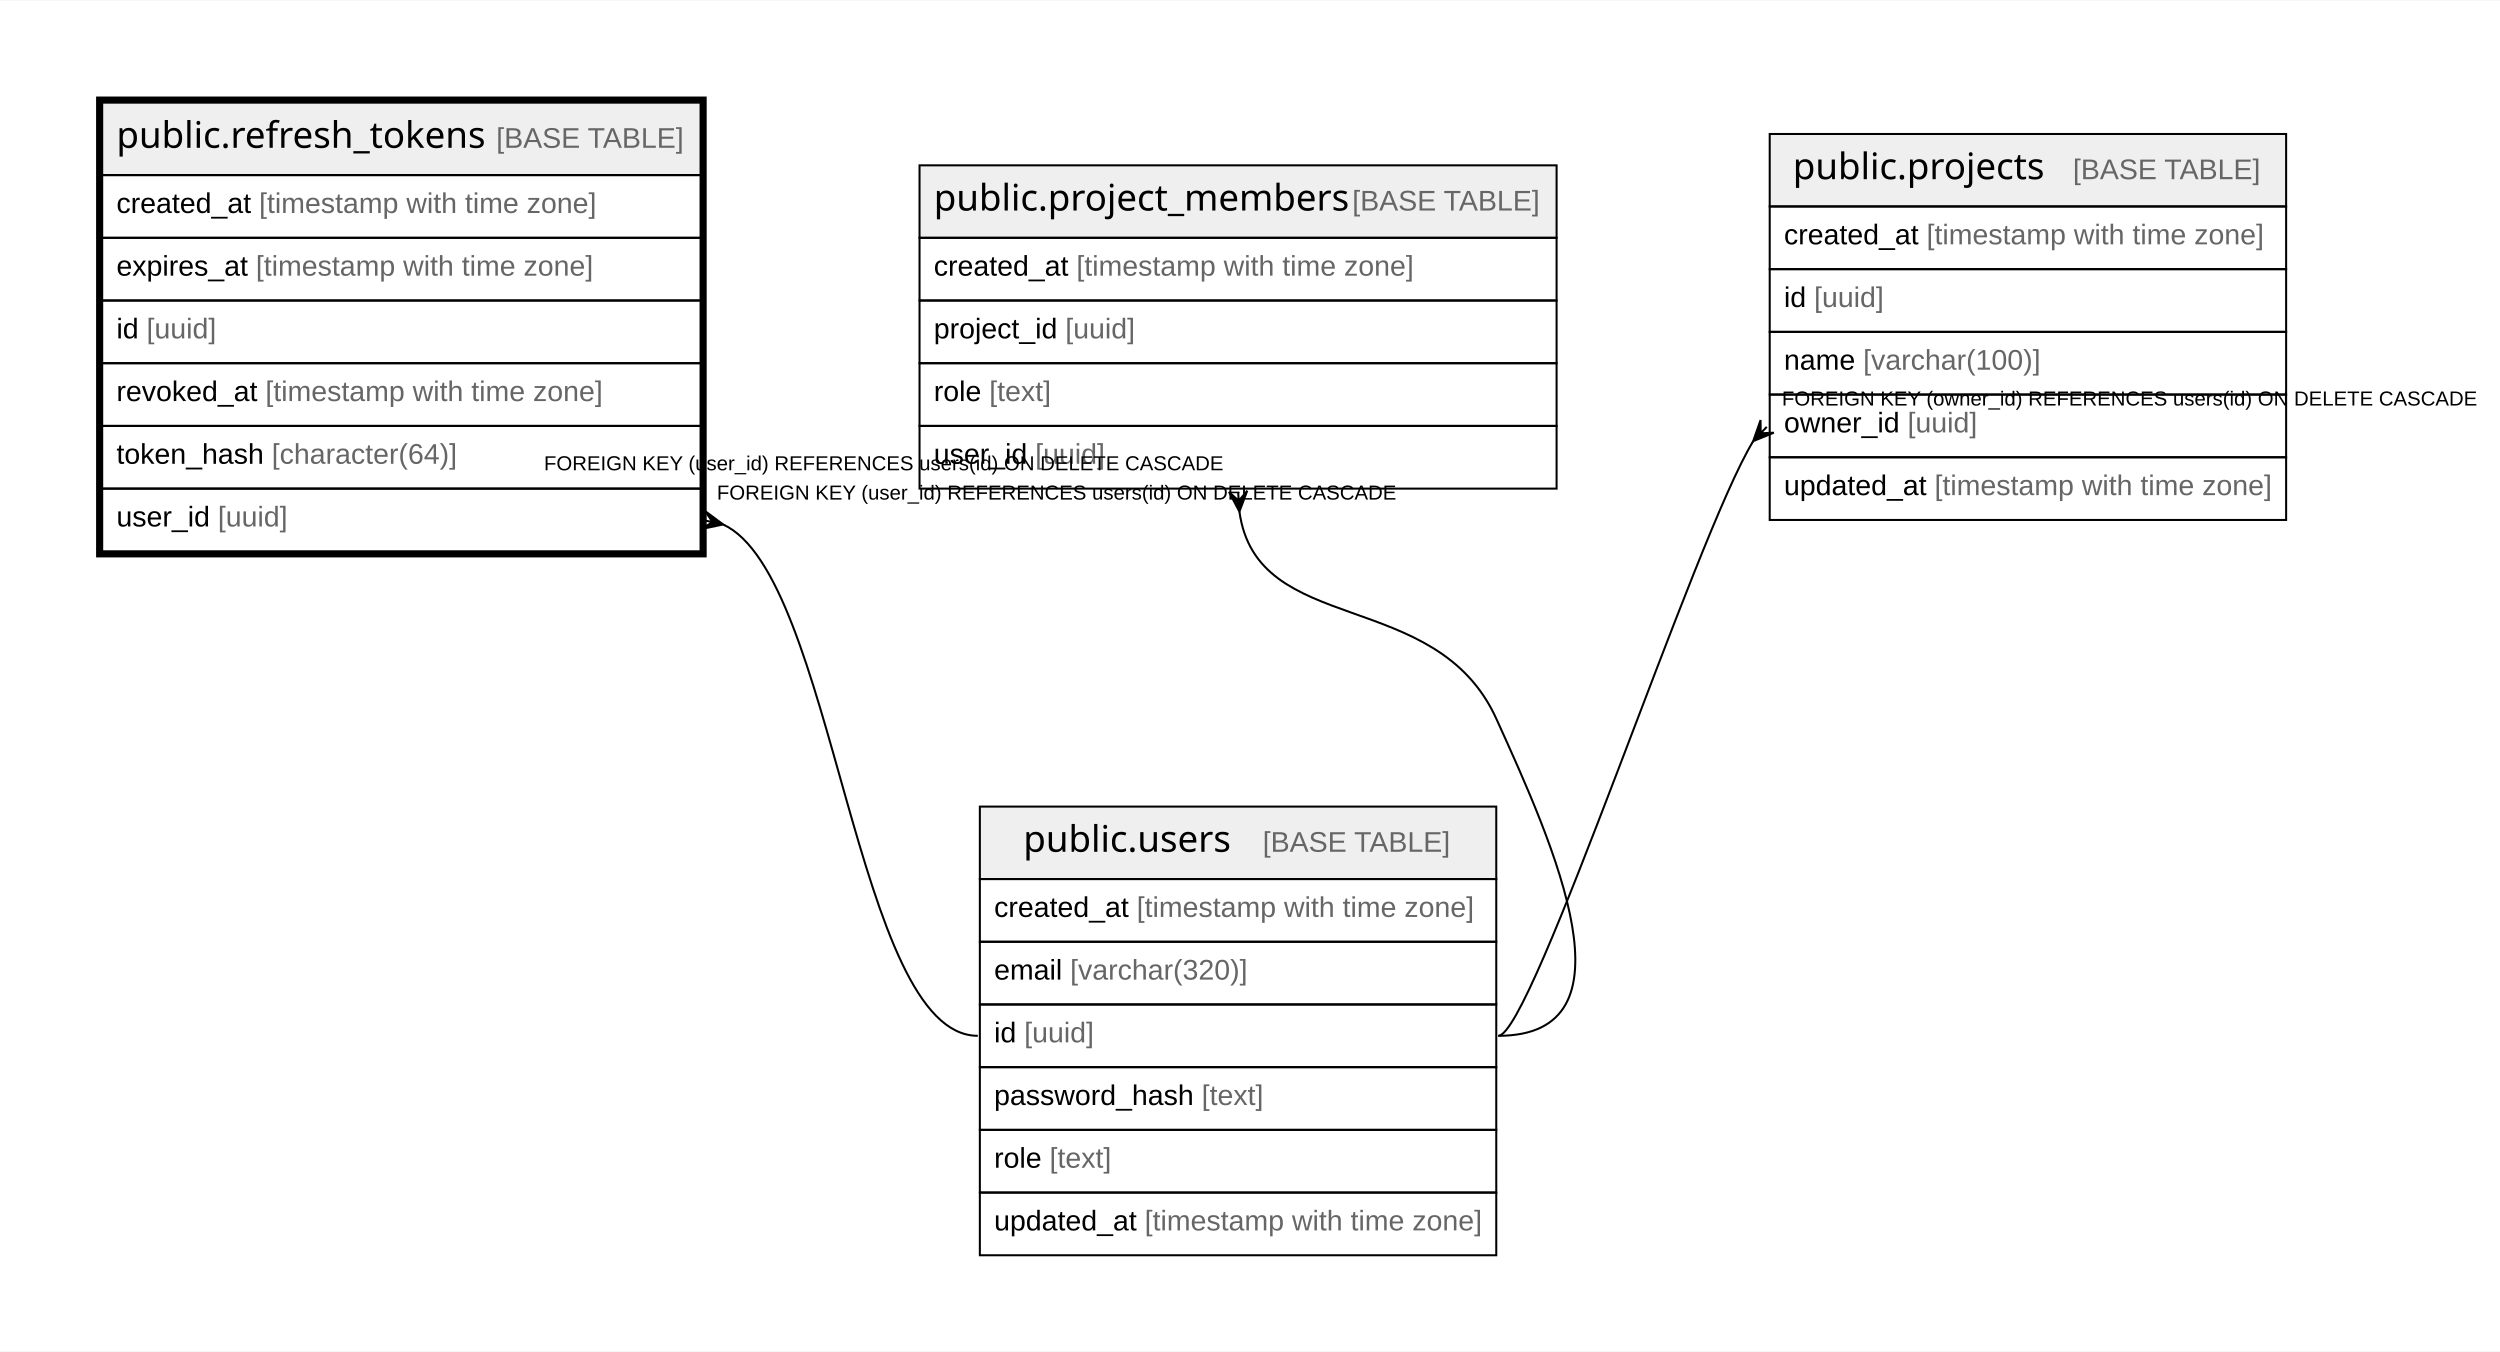
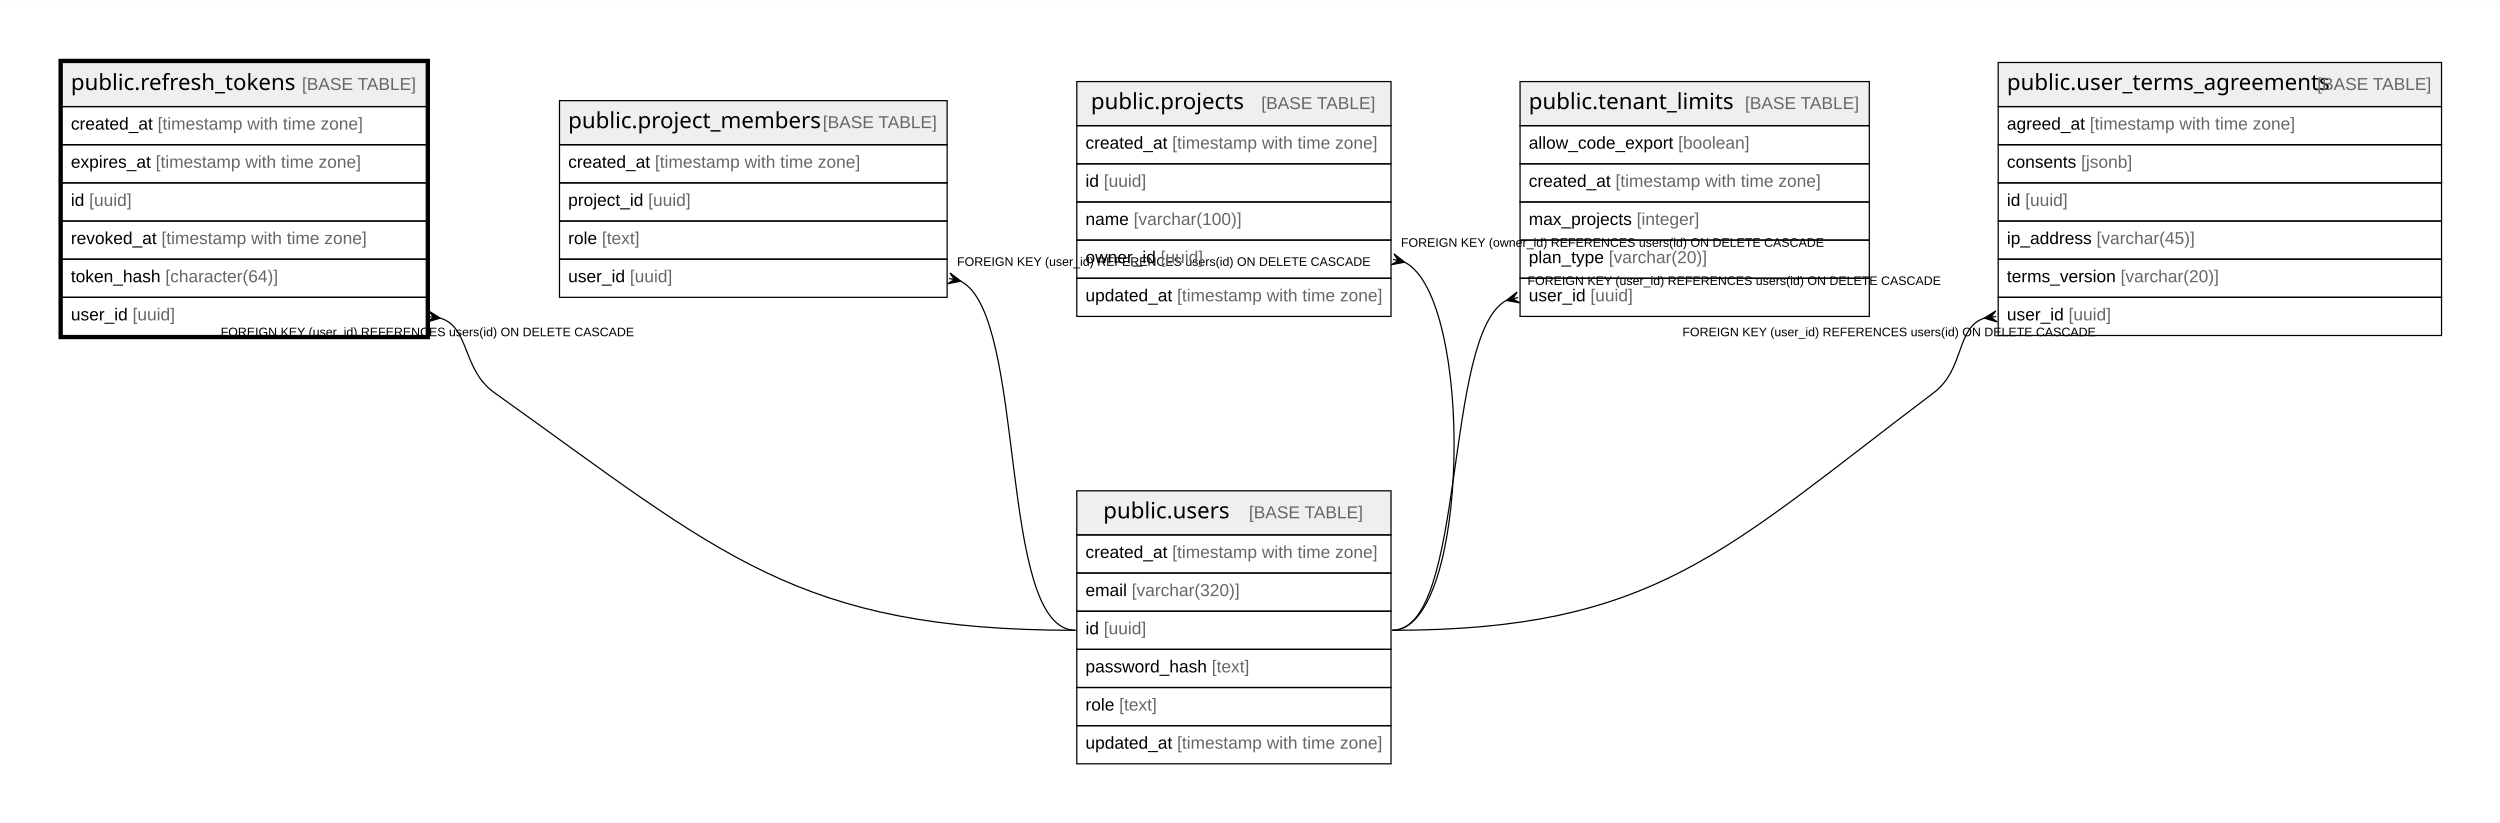
- <svg xmlns="http://www.w3.org/2000/svg" width="1228pt" height="664pt" viewBox="0.00 0.00 1228.07 663.60">
+ <svg xmlns="http://www.w3.org/2000/svg" width="2018pt" height="664pt" viewBox="0.00 0.00 2018.33 663.60">
  <g id="graph0" class="graph" transform="scale(1 1) rotate(0) translate(4 659.6)">
-     <polygon fill="white" stroke="none" points="-4,4 -4,-659.6 1224.07,-659.6 1224.07,4 -4,4" />
+     <polygon fill="white" stroke="none" points="-4,4 -4,-659.6 2014.33,-659.6 2014.33,4 -4,4" />
    <g id="node1" class="node">
      <polygon fill="#efefef" stroke="none" points="46.2,-573.8 46.2,-609.4 340.14,-609.4 340.14,-573.8 46.2,-573.8" />
      <polygon fill="none" stroke="black" points="46.2,-573.8 46.2,-609.4 340.14,-609.4 340.14,-573.8 46.2,-573.8" />
      <text text-anchor="start" x="53.2" y="-587.2" font-family="Arial Bold" font-size="18.00">public.refresh_tokens</text>
      <text text-anchor="start" x="208.65" y="-587.2" font-family="Arial" font-size="14.00">    </text>
      <text text-anchor="start" x="239.77" y="-587.2" font-family="Arial" font-size="14.00" fill="#666666">[BASE TABLE]</text>
      <polygon fill="none" stroke="black" points="46.2,-543 46.2,-573.8 340.14,-573.8 340.14,-543 46.2,-543" />
      <text text-anchor="start" x="53.2" y="-555.2" font-family="Arial" font-size="14.00">created_at </text>
      <text text-anchor="start" x="123.25" y="-555.2" font-family="Arial" font-size="14.00" fill="#666666">[timestamp with time zone]</text>
      <polygon fill="none" stroke="black" points="46.2,-512.2 46.2,-543 340.14,-543 340.14,-512.2 46.2,-512.2" />
      <text text-anchor="start" x="53.2" y="-524.4" font-family="Arial" font-size="14.00">expires_at </text>
      <text text-anchor="start" x="121.68" y="-524.4" font-family="Arial" font-size="14.00" fill="#666666">[timestamp with time zone]</text>
      <polygon fill="none" stroke="black" points="46.2,-481.4 46.2,-512.2 340.14,-512.2 340.14,-481.4 46.2,-481.4" />
      <text text-anchor="start" x="53.2" y="-493.6" font-family="Arial" font-size="14.00">id </text>
      <text text-anchor="start" x="67.99" y="-493.6" font-family="Arial" font-size="14.00" fill="#666666">[uuid]</text>
      <polygon fill="none" stroke="black" points="46.2,-450.6 46.2,-481.4 340.14,-481.4 340.14,-450.6 46.2,-450.6" />
      <text text-anchor="start" x="53.2" y="-462.8" font-family="Arial" font-size="14.00">revoked_at </text>
      <text text-anchor="start" x="126.36" y="-462.8" font-family="Arial" font-size="14.00" fill="#666666">[timestamp with time zone]</text>
      <polygon fill="none" stroke="black" points="46.2,-419.8 46.2,-450.6 340.14,-450.6 340.14,-419.8 46.2,-419.8" />
      <text text-anchor="start" x="53.2" y="-432" font-family="Arial" font-size="14.00">token_hash </text>
      <text text-anchor="start" x="129.48" y="-432" font-family="Arial" font-size="14.00" fill="#666666">[character(64)]</text>
      <polygon fill="none" stroke="black" points="46.2,-389 46.2,-419.8 340.14,-419.8 340.14,-389 46.2,-389" />
      <text text-anchor="start" x="53.2" y="-401.2" font-family="Arial" font-size="14.00">user_id </text>
      <text text-anchor="start" x="103.01" y="-401.2" font-family="Arial" font-size="14.00" fill="#666666">[uuid]</text>
      <polygon fill="none" stroke="black" stroke-width="3" points="44.7,-387.5 44.7,-610.9 341.64,-610.9 341.64,-387.5 44.7,-387.5" />
    </g>
    <g id="node2" class="node">
-       <polygon fill="#efefef" stroke="none" points="477.33,-228 477.33,-263.6 731.01,-263.6 731.01,-228 477.33,-228" />
-       <polygon fill="none" stroke="black" points="477.33,-228 477.33,-263.6 731.01,-263.6 731.01,-228 477.33,-228" />
-       <text text-anchor="start" x="498.68" y="-241.4" font-family="Arial Bold" font-size="18.00">public.users</text>
-       <text text-anchor="start" x="585.17" y="-241.4" font-family="Arial" font-size="14.00">    </text>
-       <text text-anchor="start" x="616.29" y="-241.4" font-family="Arial" font-size="14.00" fill="#666666">[BASE TABLE]</text>
-       <polygon fill="none" stroke="black" points="477.33,-197.2 477.33,-228 731.01,-228 731.01,-197.2 477.33,-197.2" />
-       <text text-anchor="start" x="484.33" y="-209.4" font-family="Arial" font-size="14.00">created_at </text>
-       <text text-anchor="start" x="554.38" y="-209.4" font-family="Arial" font-size="14.00" fill="#666666">[timestamp with time zone]</text>
-       <polygon fill="none" stroke="black" points="477.33,-166.4 477.33,-197.2 731.01,-197.2 731.01,-166.4 477.33,-166.4" />
-       <text text-anchor="start" x="484.33" y="-178.6" font-family="Arial" font-size="14.00">email </text>
-       <text text-anchor="start" x="521.67" y="-178.6" font-family="Arial" font-size="14.00" fill="#666666">[varchar(320)]</text>
-       <polygon fill="none" stroke="black" points="477.33,-135.6 477.33,-166.4 731.01,-166.4 731.01,-135.6 477.33,-135.6" />
-       <text text-anchor="start" x="484.33" y="-147.8" font-family="Arial" font-size="14.00">id </text>
-       <text text-anchor="start" x="499.12" y="-147.8" font-family="Arial" font-size="14.00" fill="#666666">[uuid]</text>
-       <polygon fill="none" stroke="black" points="477.33,-104.8 477.33,-135.6 731.01,-135.6 731.01,-104.8 477.33,-104.8" />
-       <text text-anchor="start" x="484.33" y="-117" font-family="Arial" font-size="14.00">password_hash </text>
-       <text text-anchor="start" x="586.28" y="-117" font-family="Arial" font-size="14.00" fill="#666666">[text]</text>
-       <polygon fill="none" stroke="black" points="477.33,-74 477.33,-104.8 731.01,-104.8 731.01,-74 477.33,-74" />
-       <text text-anchor="start" x="484.33" y="-86.2" font-family="Arial" font-size="14.00">role </text>
-       <text text-anchor="start" x="511.56" y="-86.2" font-family="Arial" font-size="14.00" fill="#666666">[text]</text>
-       <polygon fill="none" stroke="black" points="477.33,-43.2 477.33,-74 731.01,-74 731.01,-43.2 477.33,-43.2" />
-       <text text-anchor="start" x="484.33" y="-55.4" font-family="Arial" font-size="14.00">updated_at </text>
-       <text text-anchor="start" x="558.29" y="-55.4" font-family="Arial" font-size="14.00" fill="#666666">[timestamp with time zone]</text>
+       <polygon fill="#efefef" stroke="none" points="865.33,-228 865.33,-263.6 1119.01,-263.6 1119.01,-228 865.33,-228" />
+       <polygon fill="none" stroke="black" points="865.33,-228 865.33,-263.6 1119.01,-263.6 1119.01,-228 865.33,-228" />
+       <text text-anchor="start" x="886.68" y="-241.4" font-family="Arial Bold" font-size="18.00">public.users</text>
+       <text text-anchor="start" x="973.17" y="-241.4" font-family="Arial" font-size="14.00">    </text>
+       <text text-anchor="start" x="1004.29" y="-241.4" font-family="Arial" font-size="14.00" fill="#666666">[BASE TABLE]</text>
+       <polygon fill="none" stroke="black" points="865.33,-197.2 865.33,-228 1119.01,-228 1119.01,-197.2 865.33,-197.2" />
+       <text text-anchor="start" x="872.33" y="-209.4" font-family="Arial" font-size="14.00">created_at </text>
+       <text text-anchor="start" x="942.38" y="-209.4" font-family="Arial" font-size="14.00" fill="#666666">[timestamp with time zone]</text>
+       <polygon fill="none" stroke="black" points="865.33,-166.4 865.33,-197.2 1119.01,-197.2 1119.01,-166.4 865.33,-166.4" />
+       <text text-anchor="start" x="872.33" y="-178.6" font-family="Arial" font-size="14.00">email </text>
+       <text text-anchor="start" x="909.67" y="-178.6" font-family="Arial" font-size="14.00" fill="#666666">[varchar(320)]</text>
+       <polygon fill="none" stroke="black" points="865.33,-135.6 865.33,-166.4 1119.01,-166.4 1119.01,-135.6 865.33,-135.6" />
+       <text text-anchor="start" x="872.33" y="-147.8" font-family="Arial" font-size="14.00">id </text>
+       <text text-anchor="start" x="887.12" y="-147.8" font-family="Arial" font-size="14.00" fill="#666666">[uuid]</text>
+       <polygon fill="none" stroke="black" points="865.33,-104.8 865.33,-135.6 1119.01,-135.6 1119.01,-104.8 865.33,-104.8" />
+       <text text-anchor="start" x="872.33" y="-117" font-family="Arial" font-size="14.00">password_hash </text>
+       <text text-anchor="start" x="974.28" y="-117" font-family="Arial" font-size="14.00" fill="#666666">[text]</text>
+       <polygon fill="none" stroke="black" points="865.33,-74 865.33,-104.8 1119.01,-104.8 1119.01,-74 865.33,-74" />
+       <text text-anchor="start" x="872.33" y="-86.2" font-family="Arial" font-size="14.00">role </text>
+       <text text-anchor="start" x="899.56" y="-86.2" font-family="Arial" font-size="14.00" fill="#666666">[text]</text>
+       <polygon fill="none" stroke="black" points="865.33,-43.2 865.33,-74 1119.01,-74 1119.01,-43.2 865.33,-43.2" />
+       <text text-anchor="start" x="872.33" y="-55.4" font-family="Arial" font-size="14.00">updated_at </text>
+       <text text-anchor="start" x="946.29" y="-55.4" font-family="Arial" font-size="14.00" fill="#666666">[timestamp with time zone]</text>
    </g>
    <g id="edge1" class="edge">
-       <path fill="none" stroke="black" d="M351.13,-402.21C405.96,-377.44 416,-151 476.33,-151" />
-       <polygon fill="black" stroke="black" points="351.24,-402.19 340.5,-399.93 346.03,-403.33 341.79,-404.26 341.79,-404.26 341.79,-404.26 346.03,-403.33 342.43,-408.72 351.24,-402.19" />
-       <text text-anchor="start" x="348.14" y="-414.4" font-family="Arial" font-size="10.00">FOREIGN KEY (user_id) REFERENCES users(id) ON DELETE CASCADE</text>
+       <path fill="none" stroke="black" d="M351.47,-403.03C375.42,-395.78 368.76,-361.63 395.17,-342.8 578.59,-212.02 639.06,-151 864.33,-151" />
+       <polygon fill="black" stroke="black" points="351.39,-403.04 340.88,-399.9 346.1,-403.74 341.8,-404.31 341.8,-404.31 341.8,-404.31 346.1,-403.74 342.07,-408.82 351.39,-403.04" />
+       <text text-anchor="start" x="174.16" y="-388.4" font-family="Arial" font-size="10.00">FOREIGN KEY (user_id) REFERENCES users(id) ON DELETE CASCADE</text>
    </g>
    <g id="node3" class="node">
      <polygon fill="#efefef" stroke="none" points="447.7,-543 447.7,-578.6 760.64,-578.6 760.64,-543 447.7,-543" />
      <polygon fill="none" stroke="black" points="447.7,-543 447.7,-578.6 760.64,-578.6 760.64,-543 447.7,-543" />
      <text text-anchor="start" x="454.7" y="-556.4" font-family="Arial Bold" font-size="18.00">public.project_members</text>
      <text text-anchor="start" x="629.15" y="-556.4" font-family="Arial" font-size="14.00">    </text>
      <text text-anchor="start" x="660.27" y="-556.4" font-family="Arial" font-size="14.00" fill="#666666">[BASE TABLE]</text>
      <polygon fill="none" stroke="black" points="447.7,-512.2 447.7,-543 760.64,-543 760.64,-512.2 447.7,-512.2" />
      <text text-anchor="start" x="454.7" y="-524.4" font-family="Arial" font-size="14.00">created_at </text>
      <text text-anchor="start" x="524.75" y="-524.4" font-family="Arial" font-size="14.00" fill="#666666">[timestamp with time zone]</text>
      <polygon fill="none" stroke="black" points="447.7,-481.4 447.7,-512.2 760.64,-512.2 760.64,-481.4 447.7,-481.4" />
      <text text-anchor="start" x="454.7" y="-493.6" font-family="Arial" font-size="14.00">project_id </text>
      <text text-anchor="start" x="519.3" y="-493.6" font-family="Arial" font-size="14.00" fill="#666666">[uuid]</text>
      <polygon fill="none" stroke="black" points="447.7,-450.6 447.7,-481.4 760.64,-481.4 760.64,-450.6 447.7,-450.6" />
      <text text-anchor="start" x="454.7" y="-462.8" font-family="Arial" font-size="14.00">role </text>
      <text text-anchor="start" x="481.94" y="-462.8" font-family="Arial" font-size="14.00" fill="#666666">[text]</text>
      <polygon fill="none" stroke="black" points="447.7,-419.8 447.7,-450.6 760.64,-450.6 760.64,-419.8 447.7,-419.8" />
      <text text-anchor="start" x="454.7" y="-432" font-family="Arial" font-size="14.00">user_id </text>
      <text text-anchor="start" x="504.51" y="-432" font-family="Arial" font-size="14.00" fill="#666666">[uuid]</text>
    </g>
    <g id="edge2" class="edge">
-       <path fill="none" stroke="black" d="M604.84,-408.52C613.36,-346.45 701.39,-371.91 731.01,-306.8 759.69,-243.77 801.26,-151 732.01,-151" />
-       <polygon fill="black" stroke="black" points="604.84,-408.49 599.7,-418.18 604.49,-413.81 604.21,-418.13 604.21,-418.13 604.21,-418.13 604.49,-413.81 608.68,-418.76 604.84,-408.49" />
-       <text text-anchor="start" x="263.21" y="-428.8" font-family="Arial" font-size="10.00">FOREIGN KEY (user_id) REFERENCES users(id) ON DELETE CASCADE</text>
+       <path fill="none" stroke="black" d="M771.47,-432.91C825.73,-406.02 800.72,-151 864.33,-151" />
+       <polygon fill="black" stroke="black" points="771.7,-432.86 760.94,-430.74 766.51,-434.07 762.29,-435.05 762.29,-435.05 762.29,-435.05 766.51,-434.07 762.98,-439.51 771.7,-432.86" />
+       <text text-anchor="start" x="768.64" y="-445.2" font-family="Arial" font-size="10.00">FOREIGN KEY (user_id) REFERENCES users(id) ON DELETE CASCADE</text>
    </g>
    <g id="node4" class="node">
      <polygon fill="#efefef" stroke="none" points="865.33,-558.4 865.33,-594 1119.01,-594 1119.01,-558.4 865.33,-558.4" />
      <polygon fill="none" stroke="black" points="865.33,-558.4 865.33,-594 1119.01,-594 1119.01,-558.4 865.33,-558.4" />
      <text text-anchor="start" x="876.69" y="-571.8" font-family="Arial Bold" font-size="18.00">public.projects</text>
      <text text-anchor="start" x="983.16" y="-571.8" font-family="Arial" font-size="14.00">    </text>
      <text text-anchor="start" x="1014.28" y="-571.8" font-family="Arial" font-size="14.00" fill="#666666">[BASE TABLE]</text>
      <polygon fill="none" stroke="black" points="865.33,-527.6 865.33,-558.4 1119.01,-558.4 1119.01,-527.6 865.33,-527.6" />
      <text text-anchor="start" x="872.33" y="-539.8" font-family="Arial" font-size="14.00">created_at </text>
      <text text-anchor="start" x="942.38" y="-539.8" font-family="Arial" font-size="14.00" fill="#666666">[timestamp with time zone]</text>
      <polygon fill="none" stroke="black" points="865.33,-496.8 865.33,-527.6 1119.01,-527.6 1119.01,-496.8 865.33,-496.8" />
      <text text-anchor="start" x="872.33" y="-509" font-family="Arial" font-size="14.00">id </text>
      <text text-anchor="start" x="887.12" y="-509" font-family="Arial" font-size="14.00" fill="#666666">[uuid]</text>
      <polygon fill="none" stroke="black" points="865.33,-466 865.33,-496.8 1119.01,-496.8 1119.01,-466 865.33,-466" />
      <text text-anchor="start" x="872.33" y="-478.2" font-family="Arial" font-size="14.00">name </text>
      <text text-anchor="start" x="911.24" y="-478.2" font-family="Arial" font-size="14.00" fill="#666666">[varchar(100)]</text>
      <polygon fill="none" stroke="black" points="865.33,-435.2 865.33,-466 1119.01,-466 1119.01,-435.2 865.33,-435.2" />
      <text text-anchor="start" x="872.33" y="-447.4" font-family="Arial" font-size="14.00">owner_id </text>
      <text text-anchor="start" x="933.03" y="-447.4" font-family="Arial" font-size="14.00" fill="#666666">[uuid]</text>
      <polygon fill="none" stroke="black" points="865.33,-404.4 865.33,-435.2 1119.01,-435.2 1119.01,-404.4 865.33,-404.4" />
      <text text-anchor="start" x="872.33" y="-416.6" font-family="Arial" font-size="14.00">updated_at </text>
      <text text-anchor="start" x="946.29" y="-416.6" font-family="Arial" font-size="14.00" fill="#666666">[timestamp with time zone]</text>
    </g>
    <g id="edge3" class="edge">
-       <path fill="none" stroke="black" d="M857.29,-443.19C828.83,-397.06 748.5,-151 732.01,-151" />
-       <polygon fill="black" stroke="black" points="857.21,-443.11 860.84,-453.46 860.89,-446.98 863.87,-450.12 863.87,-450.12 863.87,-450.12 860.89,-446.98 867.36,-447.26 857.21,-443.11" />
-       <text text-anchor="start" x="871.33" y="-460.6" font-family="Arial" font-size="10.00">FOREIGN KEY (owner_id) REFERENCES users(id) ON DELETE CASCADE</text>
+       <path fill="none" stroke="black" d="M1129.99,-448.19C1186.4,-419.83 1183.08,-151 1120.01,-151" />
+       <polygon fill="black" stroke="black" points="1130.06,-448.17 1119.28,-446.15 1124.87,-449.43 1120.66,-450.44 1120.66,-450.44 1120.66,-450.44 1124.87,-449.43 1121.39,-454.9 1130.06,-448.17" />
+       <text text-anchor="start" x="1127.01" y="-460.6" font-family="Arial" font-size="10.00">FOREIGN KEY (owner_id) REFERENCES users(id) ON DELETE CASCADE</text>
+     </g>
+     <g id="node5" class="node">
+       <polygon fill="#efefef" stroke="none" points="1223.19,-558.4 1223.19,-594 1505.16,-594 1505.16,-558.4 1223.19,-558.4" />
+       <polygon fill="none" stroke="black" points="1223.19,-558.4 1223.19,-594 1505.16,-594 1505.16,-558.4 1223.19,-558.4" />
+       <text text-anchor="start" x="1230.19" y="-571.8" font-family="Arial Bold" font-size="18.00">public.tenant_limits</text>
+       <text text-anchor="start" x="1373.67" y="-571.8" font-family="Arial" font-size="14.00">    </text>
+       <text text-anchor="start" x="1404.78" y="-571.8" font-family="Arial" font-size="14.00" fill="#666666">[BASE TABLE]</text>
+       <polygon fill="none" stroke="black" points="1223.19,-527.6 1223.19,-558.4 1505.16,-558.4 1505.16,-527.6 1223.19,-527.6" />
+       <text text-anchor="start" x="1230.19" y="-539.8" font-family="Arial" font-size="14.00">allow_code_export </text>
+       <text text-anchor="start" x="1350.82" y="-539.8" font-family="Arial" font-size="14.00" fill="#666666">[boolean]</text>
+       <polygon fill="none" stroke="black" points="1223.19,-496.8 1223.19,-527.6 1505.16,-527.6 1505.16,-496.8 1223.19,-496.8" />
+       <text text-anchor="start" x="1230.19" y="-509" font-family="Arial" font-size="14.00">created_at </text>
+       <text text-anchor="start" x="1300.23" y="-509" font-family="Arial" font-size="14.00" fill="#666666">[timestamp with time zone]</text>
+       <polygon fill="none" stroke="black" points="1223.19,-466 1223.19,-496.8 1505.16,-496.8 1505.16,-466 1223.19,-466" />
+       <text text-anchor="start" x="1230.19" y="-478.2" font-family="Arial" font-size="14.00">max_projects </text>
+       <text text-anchor="start" x="1317.33" y="-478.2" font-family="Arial" font-size="14.00" fill="#666666">[integer]</text>
+       <polygon fill="none" stroke="black" points="1223.19,-435.2 1223.19,-466 1505.16,-466 1505.16,-435.2 1223.19,-435.2" />
+       <text text-anchor="start" x="1230.19" y="-447.4" font-family="Arial" font-size="14.00">plan_type </text>
+       <text text-anchor="start" x="1294.79" y="-447.4" font-family="Arial" font-size="14.00" fill="#666666">[varchar(20)]</text>
+       <polygon fill="none" stroke="black" points="1223.19,-404.4 1223.19,-435.2 1505.16,-435.2 1505.16,-404.4 1223.19,-404.4" />
+       <text text-anchor="start" x="1230.19" y="-416.6" font-family="Arial" font-size="14.00">user_id </text>
+       <text text-anchor="start" x="1279.99" y="-416.6" font-family="Arial" font-size="14.00" fill="#666666">[uuid]</text>
+     </g>
+     <g id="edge4" class="edge">
+       <path fill="none" stroke="black" d="M1212.16,-417.31C1160.9,-390.21 1180.3,-151 1120.01,-151" />
+       <polygon fill="black" stroke="black" points="1212.16,-417.31 1220.78,-424.09 1217.33,-418.6 1221.54,-419.64 1221.54,-419.64 1221.54,-419.64 1217.33,-418.6 1222.94,-415.35 1212.16,-417.31" />
+       <text text-anchor="start" x="1229.19" y="-429.8" font-family="Arial" font-size="10.00">FOREIGN KEY (user_id) REFERENCES users(id) ON DELETE CASCADE</text>
+     </g>
+     <g id="node6" class="node">
+       <polygon fill="#efefef" stroke="none" points="1609.21,-573.8 1609.21,-609.4 1967.13,-609.4 1967.13,-573.8 1609.21,-573.8" />
+       <polygon fill="none" stroke="black" points="1609.21,-573.8 1609.21,-609.4 1967.13,-609.4 1967.13,-573.8 1609.21,-573.8" />
+       <text text-anchor="start" x="1616.21" y="-587.2" font-family="Arial Bold" font-size="18.00">public.user_terms_agreements</text>
+       <text text-anchor="start" x="1835.64" y="-587.2" font-family="Arial" font-size="14.00">    </text>
+       <text text-anchor="start" x="1866.76" y="-587.2" font-family="Arial" font-size="14.00" fill="#666666">[BASE TABLE]</text>
+       <polygon fill="none" stroke="black" points="1609.21,-543 1609.21,-573.8 1967.13,-573.8 1967.13,-543 1609.21,-543" />
+       <text text-anchor="start" x="1616.21" y="-555.2" font-family="Arial" font-size="14.00">agreed_at </text>
+       <text text-anchor="start" x="1683.16" y="-555.2" font-family="Arial" font-size="14.00" fill="#666666">[timestamp with time zone]</text>
+       <polygon fill="none" stroke="black" points="1609.21,-512.2 1609.21,-543 1967.13,-543 1967.13,-512.2 1609.21,-512.2" />
+       <text text-anchor="start" x="1616.21" y="-524.4" font-family="Arial" font-size="14.00">consents </text>
+       <text text-anchor="start" x="1676.14" y="-524.4" font-family="Arial" font-size="14.00" fill="#666666">[jsonb]</text>
+       <polygon fill="none" stroke="black" points="1609.21,-481.4 1609.21,-512.2 1967.13,-512.2 1967.13,-481.4 1609.21,-481.4" />
+       <text text-anchor="start" x="1616.21" y="-493.6" font-family="Arial" font-size="14.00">id </text>
+       <text text-anchor="start" x="1631" y="-493.6" font-family="Arial" font-size="14.00" fill="#666666">[uuid]</text>
+       <polygon fill="none" stroke="black" points="1609.21,-450.6 1609.21,-481.4 1967.13,-481.4 1967.13,-450.6 1609.21,-450.6" />
+       <text text-anchor="start" x="1616.21" y="-462.8" font-family="Arial" font-size="14.00">ip_address </text>
+       <text text-anchor="start" x="1688.59" y="-462.8" font-family="Arial" font-size="14.00" fill="#666666">[varchar(45)]</text>
+       <polygon fill="none" stroke="black" points="1609.21,-419.8 1609.21,-450.6 1967.13,-450.6 1967.13,-419.8 1609.21,-419.8" />
+       <text text-anchor="start" x="1616.21" y="-432" font-family="Arial" font-size="14.00">terms_version </text>
+       <text text-anchor="start" x="1708.02" y="-432" font-family="Arial" font-size="14.00" fill="#666666">[varchar(20)]</text>
+       <polygon fill="none" stroke="black" points="1609.21,-389 1609.21,-419.8 1967.13,-419.8 1967.13,-389 1609.21,-389" />
+       <text text-anchor="start" x="1616.21" y="-401.2" font-family="Arial" font-size="14.00">user_id </text>
+       <text text-anchor="start" x="1666.02" y="-401.2" font-family="Arial" font-size="14.00" fill="#666666">[uuid]</text>
+     </g>
+     <g id="edge5" class="edge">
+       <path fill="none" stroke="black" d="M1598.17,-403.03C1574.99,-395.83 1582.45,-361.87 1557.17,-342.8 1387.77,-215.05 1332.18,-151 1120.01,-151" />
+       <polygon fill="black" stroke="black" points="1597.97,-403.01 1607.27,-408.81 1603.26,-403.73 1607.55,-404.31 1607.55,-404.31 1607.55,-404.31 1603.26,-403.73 1608.49,-399.9 1597.97,-403.01" />
+       <text text-anchor="start" x="1354.24" y="-388.4" font-family="Arial" font-size="10.00">FOREIGN KEY (user_id) REFERENCES users(id) ON DELETE CASCADE</text>
    </g>
  </g>
</svg>
